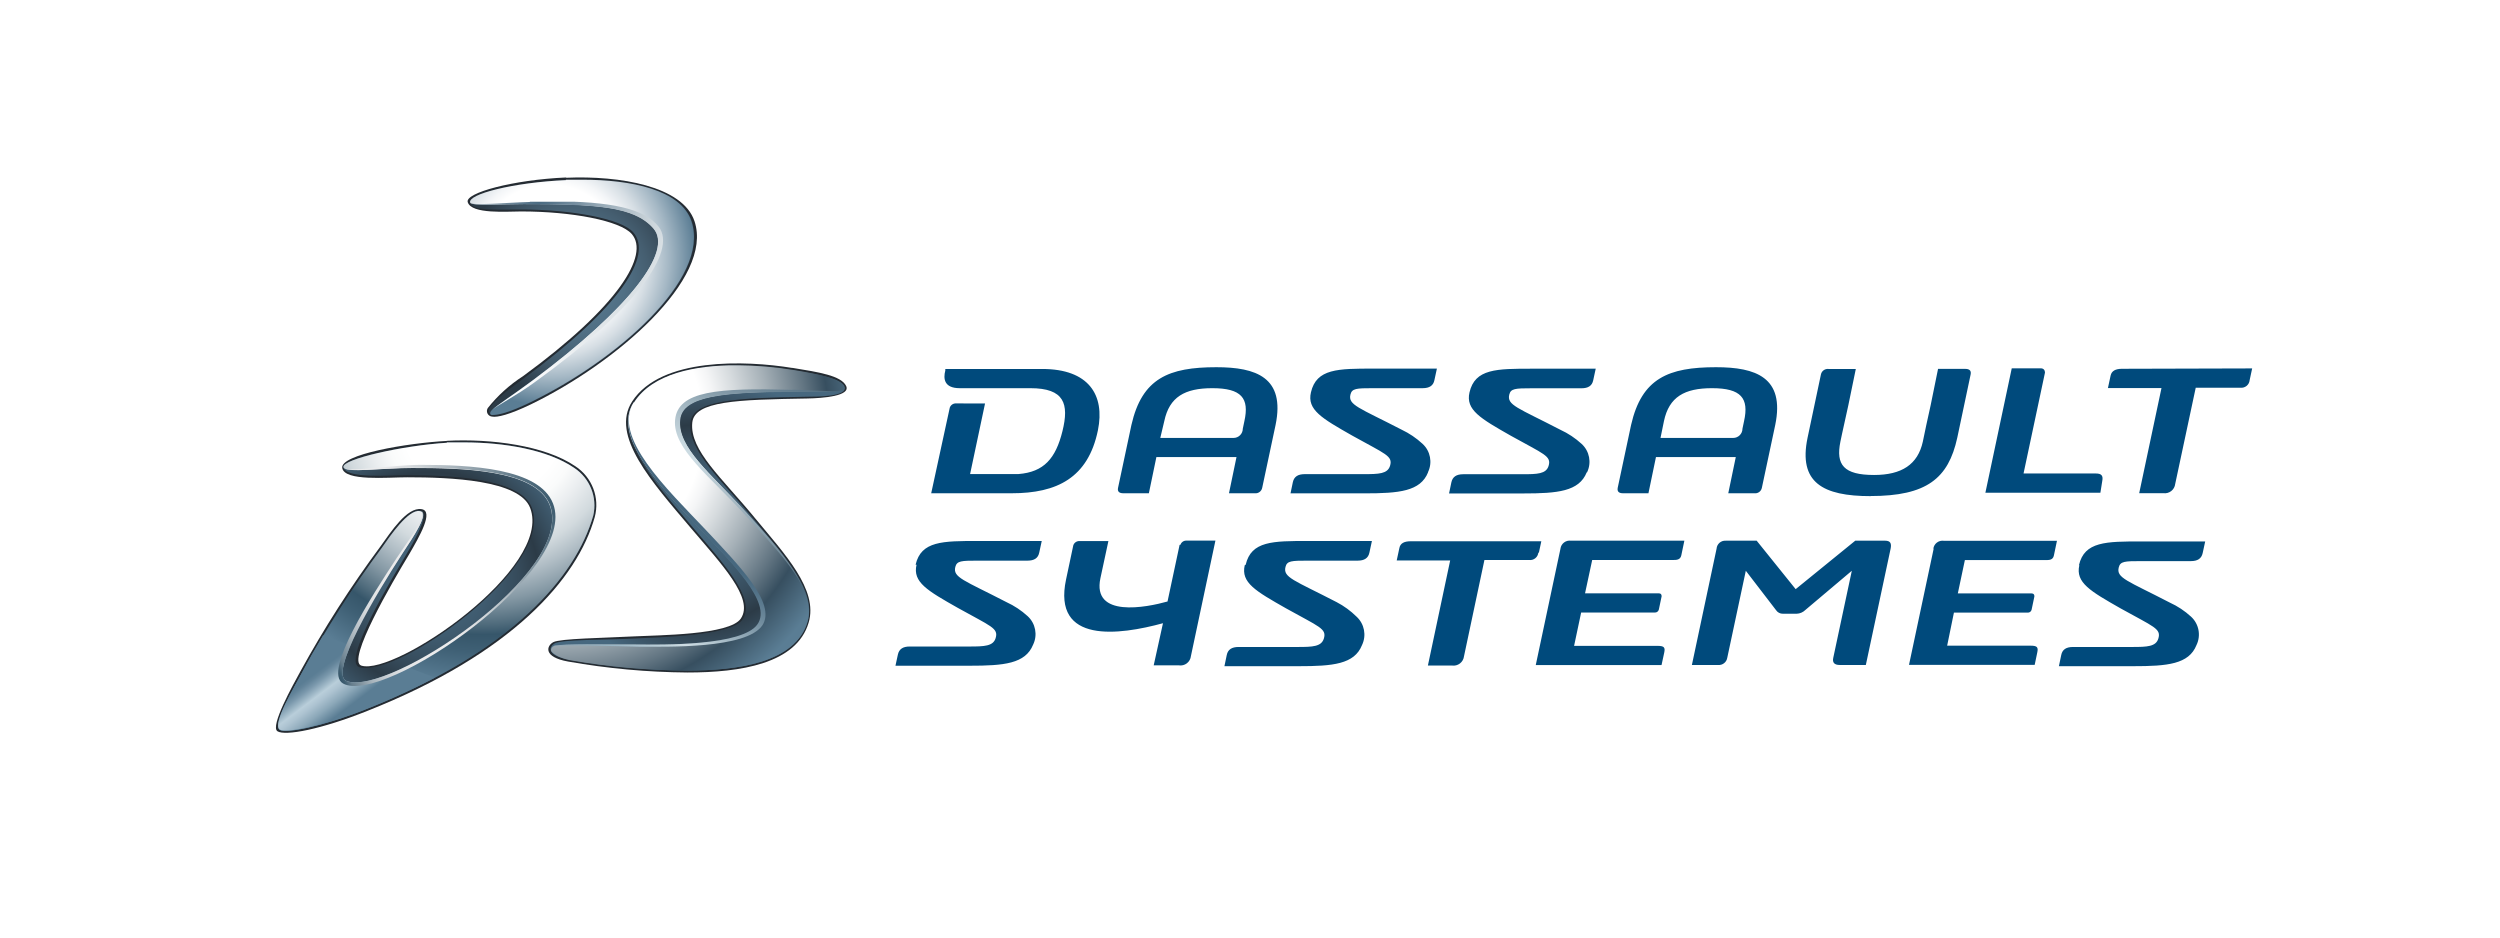
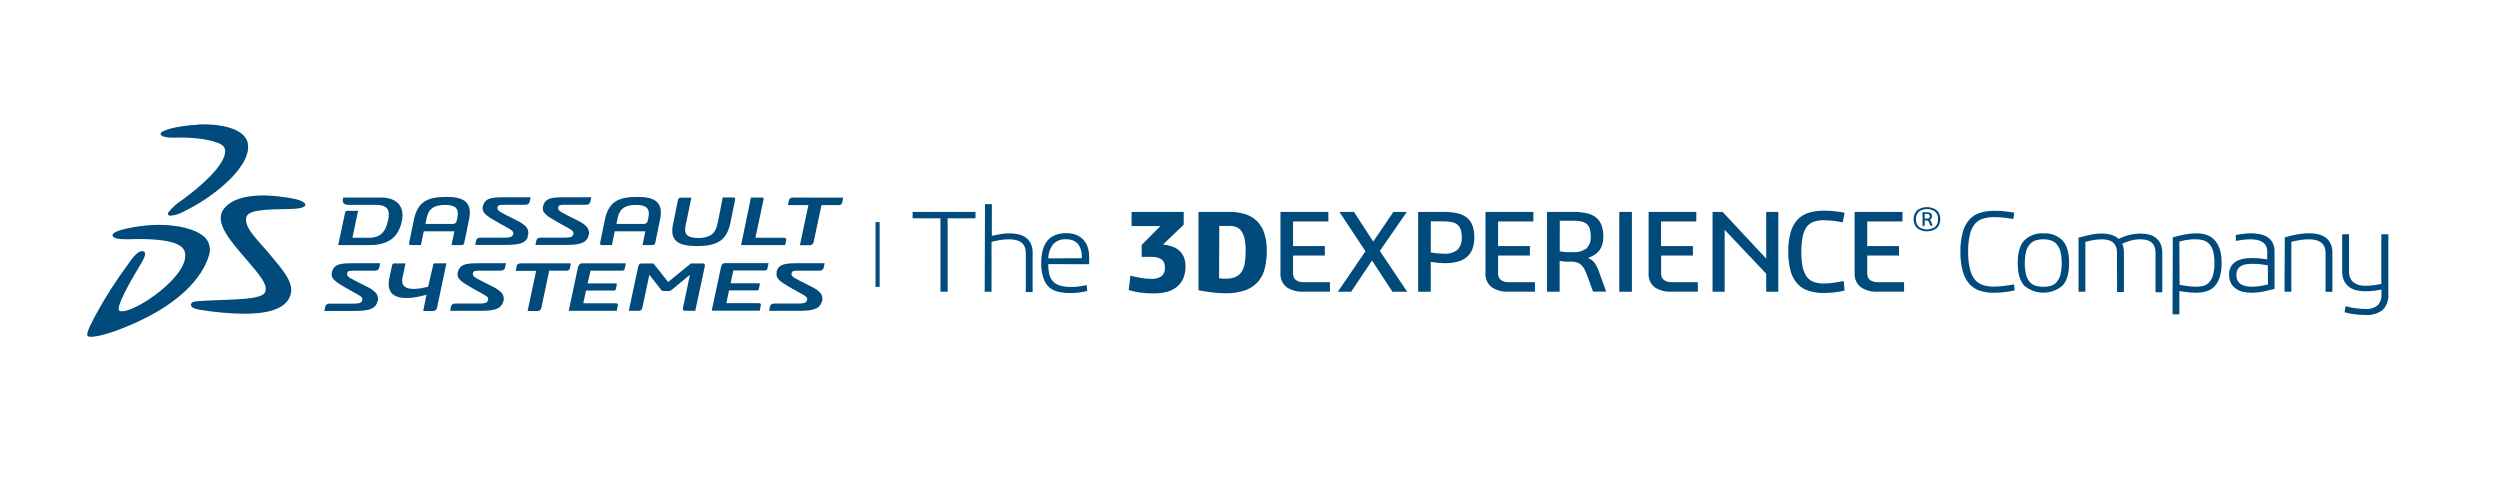
- <svg xmlns="http://www.w3.org/2000/svg" viewBox="0 0 269.33 101">
+ <svg xmlns="http://www.w3.org/2000/svg" id="Layer_1" data-name="Layer 1" viewBox="0 0 508 101">
  <defs>
-     <style>.a{fill:none;}.b{fill:#004a7c;}.c{fill:#242b32;fill-rule:evenodd;}.d{clip-path:url(#a);}.e{fill:url(#b);}.f{clip-path:url(#c);}.g{fill:url(#d);}.h{clip-path:url(#e);}.i{fill:url(#f);}.j{clip-path:url(#g);}.k{fill:url(#h);}.l{clip-path:url(#i);}.m{fill:url(#j);}.n{clip-path:url(#k);}.o{fill:url(#l);}.p{clip-path:url(#m);}.q{fill:url(#n);}.r{clip-path:url(#o);}.s{fill:url(#p);}.t{clip-path:url(#q);}.u{fill:url(#r);}.v{clip-path:url(#s);}.w{fill:url(#t);}.x{clip-path:url(#u);}.y{fill:url(#v);}</style>
-     <clipPath id="a">
-       <path class="a" d="M61,19.4c-5.74.26-10.64,1.52-10.35,2.43s2.54.74,5.52.74c5.43,0,10.8,1,12.05,2.46,2.13,2.44-1.26,8-11.87,15.79-2,1.44-3.29,2.53-3.62,3.19-.15.3,0,.68.33.71.73,0,1.87-.27,4.11-1.36,9.17-4.45,19.46-13.29,17.38-19.51-1.14-3.41-6.53-4.48-11.78-4.48-.6,0-1.19,0-1.78,0" />
-     </clipPath>
-     <radialGradient id="b" cx="-250.47" cy="386.42" r="1.88" gradientTransform="matrix(6.59, 0, 0, -6.59, 1712.23, 2576.85)" gradientUnits="userSpaceOnUse">
-       <stop offset="0" stop-color="#5a7d94" />
-       <stop offset="0.23" stop-color="#587a90" />
-       <stop offset="0.46" stop-color="#506f84" />
-       <stop offset="0.68" stop-color="#455e70" />
-       <stop offset="0.91" stop-color="#344654" />
-       <stop offset="1" stop-color="#2c3b47" />
-     </radialGradient>
-     <clipPath id="c">
-       <path class="a" d="M68.27,43.34c-2.33,3.57,2.2,8.56,6.24,13.33,3.4,4,7,7.84,5.49,10.07-1.2,1.78-9.08,1.91-11.73,2.05-3.22.17-7.7.09-8.51.52-.5.27-1.14,1.28,1.61,1.77A74.5,74.5,0,0,0,74,72.24c5.39,0,11.69-.8,13-5.27,1-3.33-2.49-7.07-5.76-11-3.51-4.24-7.16-7.44-6.86-10.44.24-2.43,4.92-2.66,12.54-2.79,1,0,4.6,0,4-1.11-.41-.84-2.52-1.25-5.34-1.71a40,40,0,0,0-6.31-.53c-4.37,0-9,.87-11,4" />
-     </clipPath>
-     <radialGradient id="d" cx="-257.9" cy="376.3" r="1.88" gradientTransform="matrix(8.58, 0, 0, -8.58, 2288.44, 3285.16)" gradientUnits="userSpaceOnUse">
-       <stop offset="0" stop-color="#47687f" />
-       <stop offset="0.18" stop-color="#45657b" />
-       <stop offset="0.36" stop-color="#3f5b6f" />
-       <stop offset="0.54" stop-color="#364b5b" />
-       <stop offset="0.67" stop-color="#2c3b47" />
-       <stop offset="1" stop-color="#47687f" />
-     </radialGradient>
-     <clipPath id="e">
-       <path class="a" d="M48.13,47.7C43.35,48,36.85,49.47,37,50.32c.23,1.3,5.11.87,6.81.87,4.73,0,12.25.32,13.48,3.49,2.49,6.43-14.56,18.43-18.57,17.2-1.92-.59,3.46-9.48,5.13-12.28,1.05-1.77,2.5-4.43,1.4-4.58C44,54.84,42,57.77,41.15,59a115.46,115.46,0,0,0-8.56,13.4c-.77,1.46-3.33,5.67-2.45,6.24.62.4,4.46-.31,9.42-2.28C55.16,70.15,62,62.2,63.91,55.55a4.84,4.84,0,0,0-2.06-5.15C59,48.45,54.3,47.66,50,47.66c-.62,0-1.24,0-1.85,0" />
-     </clipPath>
-     <radialGradient id="f" cx="-259.7" cy="375.63" r="1.88" gradientTransform="matrix(8.67, 0, 0, -8.67, 2298.11, 3319.17)" gradientUnits="userSpaceOnUse">
-       <stop offset="0" stop-color="#47687f" />
-       <stop offset="0.19" stop-color="#45657b" />
-       <stop offset="0.38" stop-color="#3f5b6f" />
-       <stop offset="0.57" stop-color="#364b5b" />
-       <stop offset="0.71" stop-color="#2c3b47" />
-       <stop offset="1" stop-color="#47687f" />
-     </radialGradient>
-     <clipPath id="g">
-       <path class="a" d="M61,19.4c-5.74.26-10.64,1.52-10.35,2.43.11.37,3.45.15,5.77.15,7.6,0,11.92.19,14,2.63S67.92,33.17,57.35,41c-2.06,1.53-3.92,2.72-4.35,3.16-.21.21-.3.53,0,.55.59,0,1.65-.17,4.11-1.36,9.17-4.45,19.46-13.29,17.38-19.51-1.14-3.41-6.53-4.48-11.78-4.48-.6,0-1.19,0-1.78,0" />
-     </clipPath>
-     <radialGradient id="h" cx="-258.27" cy="378.33" r="1.88" gradientTransform="matrix(8.43, 0, 0, -8.43, 2236.44, 3217.13)" gradientUnits="userSpaceOnUse">
-       <stop offset="0" stop-color="#fff" />
-       <stop offset="0.5" stop-color="#fff" />
-       <stop offset="0.56" stop-color="#f4f6f8" />
-       <stop offset="0.67" stop-color="#d6dee4" />
-       <stop offset="0.81" stop-color="#a5b8c5" />
-       <stop offset="0.98" stop-color="#628399" />
-       <stop offset="1" stop-color="#5a7d94" />
-     </radialGradient>
-     <clipPath id="i">
-       <path class="a" d="M68.27,43.34c-2.33,3.57,2.67,8.93,7,13.46,3.62,3.82,8,8.12,6.39,10.45s-10.21,2.21-13.16,2.18c-3.35,0-7.81-.07-8.71.12-.3.07-.49.37-.41.57s.66.72,2,1A74.5,74.5,0,0,0,74,72.24c5.39,0,11.69-.8,13-5.27,1-3.45-3-7.78-6.71-11.88s-7.36-6.88-7.07-9.89c.25-2.53,4.48-3,12.49-3,4.13,0,5.62.14,5.25-.61s-2.52-1.25-5.34-1.71a40,40,0,0,0-6.31-.53c-4.37,0-9,.87-11,4" />
-     </clipPath>
-     <radialGradient id="j" cx="-272.65" cy="362.01" r="1.88" gradientTransform="matrix(18, 0, 0, -18, 4967.54, 6562.21)" gradientUnits="userSpaceOnUse">
-       <stop offset="0" stop-color="#fff" />
-       <stop offset="0.47" stop-color="#fff" />
-       <stop offset="0.51" stop-color="#f4f5f6" />
-       <stop offset="0.58" stop-color="#d6dbde" />
-       <stop offset="0.68" stop-color="#a5b0b7" />
-       <stop offset="0.8" stop-color="#627582" />
-       <stop offset="0.87" stop-color="#374f60" />
-       <stop offset="1" stop-color="#5a7d94" />
-     </radialGradient>
-     <clipPath id="k">
-       <path class="a" d="M48.13,47.7C43.35,48,36.85,49.47,37,50.32c.12.68,4.08.1,7.4.1,5.3,0,13.34.14,14.82,4,2.81,7.23-17.34,20.66-21.89,19-2-.74,3.13-9.36,6-13.78,1.13-1.72,3-4.43,1.89-4.58C44,54.84,42,57.77,41.15,59a115.46,115.46,0,0,0-8.56,13.4c-.77,1.46-3.33,5.67-2.45,6.24.62.4,4.46-.31,9.42-2.28C55.16,70.15,62,62.2,63.91,55.55a4.84,4.84,0,0,0-2.06-5.15C59,48.45,54.3,47.66,50,47.66c-.62,0-1.24,0-1.85,0" />
-     </clipPath>
-     <radialGradient id="l" cx="-273.82" cy="361.04" r="1.88" gradientTransform="matrix(19.47, 0, 0, -19.47, 5383.29, 7074.35)" gradientUnits="userSpaceOnUse">
-       <stop offset="0" stop-color="#fff" />
-       <stop offset="0.24" stop-color="#fff" />
-       <stop offset="0.29" stop-color="#fafbfb" />
-       <stop offset="0.34" stop-color="#ebeef0" />
-       <stop offset="0.41" stop-color="#d2dade" />
-       <stop offset="0.47" stop-color="#b0bdc5" />
-       <stop offset="0.54" stop-color="#8498a4" />
-       <stop offset="0.61" stop-color="#4f6b7c" />
-       <stop offset="0.64" stop-color="#36566a" />
-       <stop offset="0.69" stop-color="#3f6075" />
-       <stop offset="0.78" stop-color="#577a91" />
-       <stop offset="0.79" stop-color="#5a7d94" />
-       <stop offset="1" stop-color="#5a7d94" />
-     </radialGradient>
-     <clipPath id="m">
-       <path class="a" d="M32.59,72.36c-.77,1.46-3.33,5.67-2.45,6.24.62.4,4.46-.31,9.42-2.28A74.59,74.59,0,0,0,46.85,73l-3.11-1.18c-2.76,1.35-5.15,2-6.38,1.56-.81-.3-.48-1.83.38-3.83l-2.93-1.11c-.78,1.29-1.53,2.6-2.23,3.93" />
-     </clipPath>
-     <linearGradient id="n" x1="-299.58" y1="430.07" x2="-297.7" y2="430.07" gradientTransform="matrix(0, 3.84, 3.84, 0, -1613, 1219.42)" gradientUnits="userSpaceOnUse">
-       <stop offset="0" stop-color="#5a7d94" />
-       <stop offset="0.18" stop-color="#5a7d94" />
-       <stop offset="0.23" stop-color="#63849a" />
-       <stop offset="0.31" stop-color="#7a98ac" />
-       <stop offset="0.41" stop-color="#a0b9c8" />
-       <stop offset="0.47" stop-color="#b9ceda" />
-       <stop offset="0.55" stop-color="#adc3d1" />
-       <stop offset="0.7" stop-color="#8ca8b9" />
-       <stop offset="0.88" stop-color="#5a7d94" />
-       <stop offset="1" stop-color="#5a7d94" />
-     </linearGradient>
-     <clipPath id="o">
-       <path class="a" d="M75.21,56.81c3.61,3.82,8,8.11,6.4,10.44s-10.2,2.22-13.16,2.19c-3.35,0-7.8-.07-8.7.13a.53.53,0,0,0-.43.49.5.5,0,0,1,.43-.46c.9-.19,5.61,0,9,.07,3.17,0,11.67.24,13.39-2.31C83.67,65,79.58,60.87,76,57.05c-4.21-4.44-10.05-10-7.73-13.67C66,47,70.93,52.3,75.21,56.81m-7-13.42,0,0,0,0" />
-     </clipPath>
-     <linearGradient id="p" x1="-317.52" y1="359.25" x2="-315.64" y2="359.25" gradientTransform="matrix(-9.82, 0, 0, 9.82, -3047.31, -3472.48)" gradientUnits="userSpaceOnUse">
-       <stop offset="0" stop-color="#47687f" />
-       <stop offset="0.07" stop-color="#517187" />
-       <stop offset="0.2" stop-color="#6d899b" />
-       <stop offset="0.37" stop-color="#9ab0bd" />
-       <stop offset="0.53" stop-color="#cedde4" />
-       <stop offset="0.58" stop-color="#bfd2db" />
-       <stop offset="0.69" stop-color="#9fb9c7" />
-       <stop offset="0.81" stop-color="#88a7b9" />
-       <stop offset="0.91" stop-color="#7a9cb0" />
-       <stop offset="1" stop-color="#7598ad" />
-     </linearGradient>
-     <clipPath id="q">
-       <path class="a" d="M37.07,50.4c.43.55,4.19,0,7.35,0,5.3,0,13.33.13,14.82,4C62,61.61,41.91,75,37.36,73.38c-2-.74,3.13-9.34,6-13.76,1.13-1.72,3-4.45,1.89-4.6,1.1.15-1.36,3.34-2.49,5.06-2.69,4.1-8,12.29-5.81,13.55,4.32,2.44,25.46-12.11,22.63-19.38-1.48-3.82-8.92-4.17-14.22-4.17-3.16,0-7.81.83-8.32.32" />
-     </clipPath>
-     <linearGradient id="r" x1="-267.64" y1="355.72" x2="-265.76" y2="355.72" gradientTransform="matrix(16.52, 0, 0, -16.52, 4453.12, 5939.66)" gradientUnits="userSpaceOnUse">
-       <stop offset="0" stop-color="#36566a" />
-       <stop offset="0.06" stop-color="#36566a" />
-       <stop offset="0.07" stop-color="#3e5d70" />
-       <stop offset="0.09" stop-color="#677e8d" />
-       <stop offset="0.13" stop-color="#8b9ca7" />
-       <stop offset="0.16" stop-color="#a9b5bd" />
-       <stop offset="0.2" stop-color="#c2c9cf" />
-       <stop offset="0.24" stop-color="#d5d9dc" />
-       <stop offset="0.29" stop-color="#e2e4e6" />
-       <stop offset="0.35" stop-color="#eaeaeb" />
-       <stop offset="0.47" stop-color="#ececed" />
-       <stop offset="0.53" stop-color="#e4e5e7" />
-       <stop offset="0.62" stop-color="#cdd3d7" />
-       <stop offset="0.73" stop-color="#a8b4bc" />
-       <stop offset="0.86" stop-color="#758a97" />
-       <stop offset="1" stop-color="#36566a" />
-     </linearGradient>
-     <clipPath id="s">
-       <path class="a" d="M85.38,42c-8.06-.22-12.34.11-12.65,3.22s3.84,6.17,7.54,10.25c3.37,3.71,7,7.32,6.87,10.53.11-3.26-3.48-7.18-6.86-10.89-3.67-4-7.31-6.94-7-9.89.25-2.5,4.46-3,12.43-3,4.13,0,5.62.12,5.25-.63.4.84-1.94.49-5.57.39" />
-     </clipPath>
-     <linearGradient id="t" x1="-299.15" y1="357" x2="-297.27" y2="357" gradientTransform="matrix(-21.33, 0, 0, 21.33, -6280.35, -7561.3)" gradientUnits="userSpaceOnUse">
-       <stop offset="0" stop-color="#36566a" />
-       <stop offset="0.1" stop-color="#36566a" />
-       <stop offset="0.13" stop-color="#486679" />
-       <stop offset="0.19" stop-color="#78909f" />
-       <stop offset="0.25" stop-color="#9db2bd" />
-       <stop offset="0.31" stop-color="#b8c9d2" />
-       <stop offset="0.36" stop-color="#c8d8df" />
-       <stop offset="0.4" stop-color="#cedde4" />
-       <stop offset="0.73" stop-color="#36566a" />
-       <stop offset="0.74" stop-color="#49697c" />
-       <stop offset="0.79" stop-color="#6e8ea0" />
-       <stop offset="0.82" stop-color="#89a8b9" />
-       <stop offset="0.86" stop-color="#99b8c9" />
-       <stop offset="0.88" stop-color="#9fbece" />
-       <stop offset="1" stop-color="#36566a" />
-     </linearGradient>
-     <clipPath id="u">
-       <path class="a" d="M50.61,21.83h0Zm6.46-.07c-2.31.05-6.29.43-6.46.07.16.36,3.46.18,5.78.18,7.6,0,11.88.17,14,2.61s-2.47,8.54-13,16.37c-2.06,1.53-3.92,2.72-4.34,3.16.43-.44,2.51-1.47,4.59-3,10.88-7.84,15.3-14.1,13.34-16.7-1.55-2-5.23-2.76-11.48-2.76q-1.13,0-2.38,0" />
-     </clipPath>
-     <radialGradient id="v" cx="-271.06" cy="364.47" r="1.88" gradientTransform="matrix(15.94, 0, 0, -15.94, 4378.8, 5831.13)" gradientUnits="userSpaceOnUse">
-       <stop offset="0" stop-color="#47687f" />
-       <stop offset="0.06" stop-color="#5c798e" />
-       <stop offset="0.22" stop-color="#96a9b6" />
-       <stop offset="0.38" stop-color="#c3ced5" />
-       <stop offset="0.52" stop-color="#e4e9ec" />
-       <stop offset="0.63" stop-color="#f8f9fa" />
-       <stop offset="0.71" stop-color="#fff" />
-       <stop offset="1" stop-color="#fff" />
-     </radialGradient>
+     <style>.cls-1,.cls-2{fill:#004a7c;}.cls-1{fill-rule:evenodd;}</style>
  </defs>
-   <path class="b" d="M174.82,53.14h2.77l.81-3.9H187l-.81,3.9H189a.73.73,0,0,0,.81-.59l1.44-6.77c1.06-5.13-2.11-6.22-6.38-6.22-5.12,0-8,1.18-9.15,6.22l-1.44,6.77c-.09.45.19.59.56.59m4.42-7.77c.55-2.61,2.21-3.55,5.18-3.55,3.14,0,4,1.08,3.45,3.55,0,0-.13.62-.17.81a1,1,0,0,1-1,1h-7.83ZM121,53.14h2.77l.81-3.9h8.63l-.81,3.9h2.77a.73.73,0,0,0,.81-.59l1.44-6.77c1.06-5.13-2.11-6.22-6.38-6.22-5.12,0-8,1.18-9.15,6.22l-1.44,6.77c-.1.45.19.59.56.59m4.42-7.77c.55-2.61,2.21-3.55,5.18-3.55,3.14,0,4,1.08,3.45,3.55,0,0-.13.62-.17.81a1,1,0,0,1-1,1H125Zm40.35,14.2.27-1.26H152c-.73,0-1.14.22-1.24.72l-.29,1.35h5.76l-2.4,11.32h2.59a1.14,1.14,0,0,0,1.3-1l2.2-10.37h4.81a.89.89,0,0,0,1-.82m-38.65-.81-1.3,6.1c-2.27.64-8.15,1.8-7.23-2.51l.86-4h-3.09a.68.68,0,0,0-.69.45l-.78,3.68c-1.49,7,5.75,6,10.44,4.72l-1,4.54H127a1.13,1.13,0,0,0,1.3-1l2.64-12.44h-3.13a.66.66,0,0,0-.64.45m81.15.41-2.66,12.53h13.54l.28-1.34c.12-.55,0-.73-.71-.73h-9L210.5,66h7.94a.41.41,0,0,0,.43-.32l.3-1.43c0-.18-.07-.32-.3-.32h-7.95l.76-3.59h8.67c.41,0,.82,0,.92-.5l.33-1.58H209.42a1,1,0,0,0-1.14.86m-40.17,0-2.66,12.53H179l.29-1.34c.12-.55,0-.73-.71-.73h-9l.76-3.59h7.94a.42.42,0,0,0,.43-.32l.3-1.43c0-.18-.07-.32-.3-.32h-7.95l.77-3.59h8.67c.41,0,.82,0,.93-.5l.33-1.58H169.24a1,1,0,0,0-1.13.86m35.08-.86h-3.32l-6.42,5.22-4.2-5.22h-3.32a.93.93,0,0,0-1,.86l-2.66,12.53h2.81a.92.92,0,0,0,1-.77l2-9.38,3.24,4.22a.87.87,0,0,0,.77.41h1.46a1.41,1.41,0,0,0,.95-.41l5-4.22-2,9.38c-.11.5.11.77.7.77h2.81l2.67-12.53c.11-.54,0-.86-.59-.86m23.39-6.43c.12-.59-.1-.81-.69-.81H218l2.31-10.87c0-.23-.13-.46-.45-.46h-3.13l-2.84,13.4h12.39ZM103,43.46a.68.68,0,0,0-.68.46l-2,9.22H109c4.86,0,8.22-1.65,9.28-6.78.78-3.82-1-6.61-6-6.61H101.84l0,.17c-.24.9-.11,1.9,1.55,1.9H111c3.67,0,4.19,1.68,3.46,4.63s-2,4.4-4.73,4.62h-5.22l1.61-7.6Zm125.63-3.73c-.73,0-1.14.23-1.25.73l-.29,1.35h5.77l-2.4,11.32h2.59a1.13,1.13,0,0,0,1.29-1l2.21-10.36h4.81a.9.9,0,0,0,1-.82l.27-1.26ZM153.84,50.87a2.61,2.61,0,0,0-.59-3.06A9,9,0,0,0,151,46.29c-4.6-2.38-5.8-2.65-5.51-3.8.16-.64.65-.67,2.38-.67h5.39c.73,0,1.15-.27,1.27-.86l.27-1.25H148c-3.86,0-6.18,0-6.77,2.56-.44,1.88,1.18,2.8,4.45,4.66,3.58,2,4.4,2.18,4.07,3.26-.27.86-1.2.89-2.82.89h-6.37c-.73,0-1.15.27-1.28.87l-.25,1.2h8c3.68,0,6-.21,6.82-2.27m17.13,0a2.61,2.61,0,0,0-.59-3.06,8.89,8.89,0,0,0-2.29-1.52c-4.59-2.38-5.79-2.65-5.5-3.8.16-.64.65-.67,2.38-.67h5.39c.73,0,1.15-.27,1.27-.86l.27-1.25h-6.82c-3.87,0-6.19,0-6.78,2.56-.43,1.88,1.18,2.8,4.45,4.66,3.58,2,4.4,2.18,4.07,3.26-.27.86-1.21.89-2.81.89h-6.38c-.73,0-1.15.27-1.28.87l-.25,1.2h8c3.68,0,6-.21,6.83-2.27m53.07,10c-.43,1.88,1.18,2.79,4.44,4.65,3.59,2,4.4,2.18,4.07,3.26-.26.86-1.2.9-2.81.9h-6.38c-.73,0-1.15.27-1.27.87l-.25,1.2h8c3.68,0,6-.21,6.82-2.27a2.61,2.61,0,0,0-.59-3.07,8.73,8.73,0,0,0-2.28-1.51c-4.59-2.38-5.8-2.65-5.5-3.8.16-.65.65-.67,2.38-.67h5.39c.72,0,1.14-.27,1.27-.87l.27-1.25h-6.82c-3.87,0-6.19,0-6.78,2.56m-89.87,0c-.44,1.88,1.18,2.79,4.45,4.65,3.58,2,4.4,2.18,4.07,3.26-.27.86-1.2.9-2.81.9h-6.38c-.72,0-1.15.27-1.27.87l-.25,1.2h8c3.68,0,6-.21,6.82-2.27a2.62,2.62,0,0,0-.59-3.07A8.88,8.88,0,0,0,144,64.87c-4.6-2.38-5.8-2.65-5.51-3.8.16-.65.65-.67,2.38-.67h5.39c.72,0,1.15-.27,1.27-.87l.27-1.25h-6.82c-3.87,0-6.18,0-6.78,2.56m-35.46,0c-.44,1.88,1.17,2.79,4.45,4.65,3.58,2,4.4,2.18,4.07,3.26-.26.86-1.2.9-2.81.9H98c-.72,0-1.14.27-1.27.87l-.26,1.2h8c3.68,0,6-.21,6.83-2.27a2.62,2.62,0,0,0-.59-3.07,8.82,8.82,0,0,0-2.28-1.51c-4.6-2.38-5.8-2.65-5.51-3.8.17-.65.65-.67,2.38-.67h5.39c.73,0,1.15-.27,1.27-.87l.27-1.25h-6.82c-3.86,0-6.18,0-6.77,2.56m102.87-7.4c6.05,0,8.39-1.89,9.35-6.28l1.44-6.82c.1-.46-.2-.6-.58-.6h-2.93l-.8,3.93-.46,2.09-.38,1.82c-.54,2.47-2.29,3.59-5.25,3.59-3.27,0-4.14-1.09-3.63-3.59,0,0,.13-.62.17-.81l.68-3.09.81-3.93H197a.75.75,0,0,0-.83.6l-1.44,6.82c-1,4.81,1.63,6.28,6.81,6.28" />
-   <path class="c" d="M61,19.15c5.75-.25,12.55.89,13.82,4.68,2.08,6.21-8.45,15.28-17.62,19.73C54.92,44.66,53.55,45,53,44.88a.6.6,0,0,1-.45-.92,15.65,15.65,0,0,1,3.79-3.43C66.65,33,70,27.45,68.06,25.21c-1.25-1.44-6.48-2.43-11.92-2.43-1.48,0-5.35.32-5.75-1-.33-1,4.88-2.41,10.59-2.66" />
-   <path class="c" d="M48.13,47.49c4.78-.25,10.58.5,13.84,2.73a5,5,0,0,1,2.1,5.5c-1.88,6.65-8.9,14.69-24.5,20.87-5,2-8.86,2.72-9.68,2.19s1.68-5,2.45-6.41A117.19,117.19,0,0,1,41,58.85c1.12-1.55,2.84-4.23,4.4-4,1.4.19-.24,3-1.32,4.86-1.81,3-6.79,11.5-5.15,12,3.64,1.12,20.69-10.51,18.18-17-1.16-3-8.57-3.29-13.24-3.29-2.12,0-6.75.45-7-1s7-2.7,11.29-2.92" />
-   <path class="c" d="M85.36,39.63c2.89.47,5.25.84,5.79,1.94S88.61,42.9,87,42.93c-7.61.13-12.19.27-12.42,2.6-.3,3,3.25,6,6.75,10.28,3.2,3.87,6.84,7.7,5.79,11.26-1.31,4.44-7.33,5.38-13.07,5.38A77.15,77.15,0,0,1,61.2,71.27c-2.72-.49-2.32-1.7-1.59-2.09s5.44-.45,8.66-.62c2.65-.14,10.34-.14,11.54-1.92,1.47-2.18-2.13-5.91-5.44-9.82-4.13-4.88-8.66-9.91-6.26-13.58,3.1-4.75,12.18-4.43,17.25-3.6" />
-   <g class="d">
-     <rect class="e" x="50.33" y="19.36" width="26.28" height="25.4" />
-   </g>
-   <g class="f">
-     <rect class="g" x="58.61" y="39.36" width="32.89" height="32.89" />
-   </g>
-   <g class="h">
-     <rect class="i" x="29.26" y="47.66" width="35.29" height="31.34" />
-   </g>
-   <g class="j">
-     <rect class="k" x="50.33" y="19.36" width="26.28" height="25.39" />
-   </g>
-   <g class="l">
-     <rect class="m" x="59.27" y="39.36" width="32.05" height="32.89" />
-   </g>
-   <g class="n">
-     <rect class="o" x="29.26" y="47.66" width="35.29" height="31.34" />
-   </g>
-   <g class="p">
-     <rect class="q" x="27.85" y="64.2" width="20.41" height="19.03" transform="translate(-36.7 37.75) rotate(-37)" />
-   </g>
-   <g class="r">
-     <rect class="s" x="54.17" y="39.93" width="34.63" height="33.53" transform="translate(-10.63 96.48) rotate(-64.27)" />
-   </g>
-   <g class="t">
-     <rect class="u" x="30.62" y="45.52" width="35.95" height="35.11" transform="translate(-21.72 25.73) rotate(-24.41)" />
-   </g>
-   <g class="v">
-     <rect class="w" x="67.93" y="41.89" width="27.93" height="23.79" transform="translate(11.5 121.94) rotate(-77.37)" />
-   </g>
-   <g class="x">
-     <rect class="y" x="50.61" y="21.73" width="22.28" height="22.43" />
-   </g>
+   <path class="cls-1" d="M40.23,25.29c4.14-.18,9,.64,10,3.37,1.5,4.49-6.09,11-12.71,14.23a6.78,6.78,0,0,1-3,.95.43.43,0,0,1-.33-.66,11.28,11.28,0,0,1,2.73-2.48c7.45-5.44,9.86-9.43,8.46-11-.9-1-4.68-1.75-8.6-1.75-1.06,0-3.86.23-4.14-.69-.23-.76,3.52-1.74,7.63-1.92" />
+   <path class="cls-1" d="M31,45.72c3.44-.18,7.63.36,10,2a3.58,3.58,0,0,1,1.52,4c-1.36,4.8-6.42,10.6-17.67,15-3.58,1.42-6.39,2-7,1.59s1.21-3.57,1.76-4.62a84.46,84.46,0,0,1,6.23-9.74c.81-1.12,2-3.05,3.18-2.9s-.17,2.19-.95,3.5c-1.3,2.19-4.9,8.28-3.71,8.65,2.62.81,14.92-7.58,13.11-12.25-.84-2.17-6.18-2.38-9.54-2.38-1.53,0-4.87.33-5.06-.73S27.9,45.88,31,45.72" />
+   <path class="cls-1" d="M57.83,40.06c2.09.34,3.78.61,4.17,1.4s-1.83,1-3,1c-5.49.1-8.79.19-9,1.88-.22,2.17,2.35,4.35,4.87,7.41,2.3,2.79,4.93,5.55,4.18,8.12-.94,3.2-5.29,3.88-9.42,3.88a55.94,55.94,0,0,1-9.29-.86c-2-.35-1.67-1.23-1.15-1.51s3.92-.32,6.25-.44c1.91-.11,7.45-.1,8.32-1.39,1.06-1.57-1.54-4.26-3.92-7.08-3-3.52-6.24-7.15-4.51-9.8,2.24-3.43,8.79-3.19,12.44-2.6" />
+   <path class="cls-2" d="M141.64,50c4.37,0,6-1.37,6.74-4.53l1-4.92c.07-.33-.14-.43-.42-.43h-2.11L146.3,43,146,44.47l-.28,1.31c-.39,1.78-1.65,2.58-3.79,2.58-2.35,0-3-.78-2.61-2.58,0,0,.08-.45.12-.58L139.9,43l.58-2.83h-2.11a.55.55,0,0,0-.6.43l-1,4.92C136,49,137.9,50,141.64,50M67.45,55.34c-.32,1.37.85,2,3.21,3.37,2.58,1.46,3.17,1.57,2.93,2.34-.19.62-.86.65-2,.65H67c-.52,0-.82.2-.91.62l-.19.86h5.8c2.65,0,4.32-.15,4.92-1.63a1.89,1.89,0,0,0-.42-2.21,6.4,6.4,0,0,0-1.65-1.09c-3.31-1.71-4.18-1.91-4-2.74C70.66,55,71,55,72.25,55h3.89c.52,0,.82-.2.92-.62l.19-.9H72.33c-2.79,0-4.46,0-4.89,1.84m25.58,0c-.32,1.37.84,2,3.2,3.37,2.59,1.46,3.18,1.57,2.94,2.34-.19.62-.87.65-2,.65h-4.6c-.52,0-.83.2-.92.62l-.18.86h5.8c2.66,0,4.32-.15,4.92-1.63a1.88,1.88,0,0,0-.43-2.21,6.34,6.34,0,0,0-1.65-1.09c-3.31-1.71-4.18-1.91-4-2.74.11-.47.47-.49,1.72-.49h3.89c.52,0,.83-.2.92-.62l.19-.9H97.91c-2.78,0-4.46,0-4.88,1.84m64.81,0c-.32,1.37.85,2,3.2,3.37,2.59,1.46,3.17,1.57,2.94,2.34-.19.62-.87.65-2,.65h-4.6c-.53,0-.83.2-.92.62l-.18.86H162c2.66,0,4.32-.15,4.92-1.63a1.88,1.88,0,0,0-.42-2.21,6.29,6.29,0,0,0-1.65-1.09c-3.31-1.71-4.18-1.91-4-2.74.12-.47.47-.49,1.72-.49h3.89c.52,0,.83-.2.92-.62l.19-.9h-4.92c-2.78,0-4.46,0-4.88,1.84m-38.27-7.18a1.88,1.88,0,0,0-.42-2.21,6.24,6.24,0,0,0-1.65-1.09c-3.32-1.72-4.18-1.91-4-2.75.12-.46.47-.48,1.72-.48h3.89c.52,0,.83-.2.92-.63l.19-.9h-4.92c-2.79,0-4.46,0-4.88,1.85-.32,1.35.84,2,3.21,3.35,2.58,1.47,3.17,1.58,2.93,2.36-.19.62-.87.65-2,.65h-4.6c-.52,0-.83.19-.91.62l-.18.86h5.8c2.65,0,4.32-.14,4.92-1.63m-12.35,0a1.89,1.89,0,0,0-.42-2.21,6.38,6.38,0,0,0-1.65-1.09c-3.32-1.72-4.18-1.91-4-2.75.12-.46.47-.48,1.72-.48h3.89c.52,0,.82-.2.92-.63l.19-.9H103c-2.79,0-4.46,0-4.88,1.85-.32,1.35.84,2,3.2,3.35,2.58,1.47,3.17,1.58,2.94,2.36-.19.62-.87.65-2,.65h-4.6c-.53,0-.83.19-.92.62l-.18.86h5.8c2.65,0,4.32-.14,4.92-1.63m53.94-8c-.52,0-.82.16-.9.53l-.21,1h4.16l-1.73,8.15h1.86a.82.82,0,0,0,.94-.68l1.59-7.47h3.47a.65.65,0,0,0,.75-.6l.19-.91Zm-90.6,2.69a.49.49,0,0,0-.49.33l-1.41,6.64h6.25c3.5,0,5.93-1.19,6.69-4.89.57-2.75-.74-4.77-4.31-4.77H69.71s0,.07,0,.13c-.17.65-.08,1.36,1.11,1.36h5.5c2.64,0,3,1.21,2.49,3.34s-1.42,3.17-3.41,3.34H71.61l1.16-5.48Zm89.12,6.07c.09-.43-.08-.59-.5-.59H153.5l1.67-7.84a.29.29,0,0,0-.32-.33h-2.26l-2,9.66h8.94Zm-16.87,4.63H140.4l-4.63,3.77-3-3.77h-2.39a.67.67,0,0,0-.69.62l-1.92,9h2a.67.67,0,0,0,.74-.55l1.44-6.77,2.34,3a.62.62,0,0,0,.56.3h1.05a1,1,0,0,0,.68-.3l3.62-3-1.43,6.77c-.08.36.08.55.51.55h2l1.93-9c.07-.39,0-.62-.43-.62m-25.3.62-1.92,9h9.76l.2-1c.09-.4,0-.53-.51-.53h-6.48l.55-2.59h5.73a.3.3,0,0,0,.31-.23l.22-1c0-.13,0-.22-.21-.22h-5.73L120,55h6.26c.3,0,.59,0,.67-.35l.24-1.14h-8.81a.73.73,0,0,0-.82.62m29,0-1.92,9h9.76l.2-1c.08-.4,0-.53-.51-.53h-6.48l.55-2.59h5.73a.3.3,0,0,0,.31-.23l.22-1c0-.13-.05-.22-.21-.22h-5.73l.55-2.6h6.25c.3,0,.59,0,.67-.35l.24-1.14h-8.8a.73.73,0,0,0-.82.62m-58.52-.29L87,58.25c-1.63.46-5.88,1.3-5.22-1.81l.62-2.92H80.18a.5.5,0,0,0-.5.33l-.56,2.65c-1.07,5,4.15,4.35,7.53,3.4L86,63.19h1.87a.82.82,0,0,0,.94-.68l1.9-9H88.4a.48.48,0,0,0-.46.33m27.87.58.2-.91H105.89c-.52,0-.82.17-.89.53l-.21,1h4.15l-1.73,8.16h1.86a.82.82,0,0,0,.94-.68L111.6,55h3.47a.64.64,0,0,0,.75-.59M86.72,44.2c.4-1.88,1.6-2.56,3.74-2.56s2.85.77,2.48,2.56c0,0-.09.44-.12.58a.75.75,0,0,1-.73.72H86.45Zm-3.19,5.6h2l.58-2.8h6.22l-.58,2.8h2a.52.52,0,0,0,.58-.42l1-4.88c.76-3.7-1.52-4.49-4.6-4.49-3.69,0-5.79.85-6.6,4.49l-1,4.88c-.07.33.14.42.4.42m42-5.6c.4-1.88,1.6-2.56,3.74-2.56s2.85.77,2.49,2.56c0,0-.09.44-.13.58a.75.75,0,0,1-.73.72h-5.64Zm-3.19,5.6h2l.58-2.8h6.22l-.58,2.8h2a.53.53,0,0,0,.58-.42l1-4.88c.77-3.7-1.52-4.49-4.6-4.49-3.69,0-5.8.85-6.6,4.49l-1,4.88c-.07.33.14.42.4.42" />
+   <rect class="cls-2" x="177.91" y="45.13" width="0.83" height="13.17" />
+   <polygon class="cls-2" points="198.22 43.06 198.22 44.36 192.56 44.36 192.56 59.28 191.1 59.28 191.1 44.36 185.44 44.36 185.44 43.06 198.22 43.06" />
+   <path class="cls-2" d="M200.15,41.48h1.39v6.44q.83-.19,1.76-.35a11,11,0,0,1,1.85-.16,7.94,7.94,0,0,1,1.78.2,4.36,4.36,0,0,1,1.51.65,3.23,3.23,0,0,1,1,1.21,4.07,4.07,0,0,1,.39,1.88v8h-1.39V51.4a3,3,0,0,0-.27-1.34,2.25,2.25,0,0,0-.72-.85,2.92,2.92,0,0,0-1.09-.45,6.58,6.58,0,0,0-1.37-.13,10.84,10.84,0,0,0-1.83.16q-.93.16-1.68.35V59.28h-1.39Z" />
+   <path class="cls-2" d="M213,53.67a8.81,8.81,0,0,0,.2,2,3.24,3.24,0,0,0,.71,1.44,3.2,3.2,0,0,0,1.39.89,7,7,0,0,0,2.24.3q.39,0,.84,0l.89-.1.84-.13.7-.15.12,1.2a12.27,12.27,0,0,1-1.52.3,12.83,12.83,0,0,1-1.87.13,11.23,11.23,0,0,1-2.5-.26,4.24,4.24,0,0,1-1.89-.94A4.37,4.37,0,0,1,212,56.43a9,9,0,0,1-.42-3,9.41,9.41,0,0,1,.35-2.76,5,5,0,0,1,1-1.88,3.92,3.92,0,0,1,1.61-1.07,6.36,6.36,0,0,1,2.15-.34,5.49,5.49,0,0,1,2,.34,4,4,0,0,1,1.45,1,4,4,0,0,1,.88,1.48,5.83,5.83,0,0,1,.29,1.9v1.59Zm6.85-1.2q0-3.85-3.23-3.85a3.26,3.26,0,0,0-2.62,1,5,5,0,0,0-1,2.88Z" />
+   <path class="cls-2" d="M240.53,43.06v2.61l-4.2,4a8.82,8.82,0,0,1,1.84.41,4.28,4.28,0,0,1,1.44.82,3.64,3.64,0,0,1,.94,1.32,4.81,4.81,0,0,1,.34,1.91,5.93,5.93,0,0,1-.46,2.46,4.6,4.6,0,0,1-1.3,1.71,5.38,5.38,0,0,1-2,1,10.62,10.62,0,0,1-2.69.32,19.35,19.35,0,0,1-2.82-.18,15.09,15.09,0,0,1-2.26-.5l.34-2.93q1,.27,2.11.46a12.48,12.48,0,0,0,2.23.2,3.36,3.36,0,0,0,1.92-.5,2.06,2.06,0,0,0,.74-1.84,1.84,1.84,0,0,0-.71-1.65,3.57,3.57,0,0,0-2-.48h-2V49.77l3.8-3.83h-5.85V43.06Z" />
+   <path class="cls-2" d="M249.87,43.06a10.1,10.1,0,0,1,3.18.46,6,6,0,0,1,2.37,1.41,6.18,6.18,0,0,1,1.48,2.44,10.88,10.88,0,0,1,.51,3.54,15.68,15.68,0,0,1-.35,3.41,6.75,6.75,0,0,1-1.28,2.76,6.17,6.17,0,0,1-2.57,1.84,11.36,11.36,0,0,1-4.23.67,23.23,23.23,0,0,1-2.51-.15q-1.34-.15-2.93-.46V43.06Zm-2.15,13.49.72.07.67,0a4.59,4.59,0,0,0,2-.36,2.87,2.87,0,0,0,1.22-1.09,4.72,4.72,0,0,0,.62-1.77,15.44,15.44,0,0,0,.17-2.44,11.59,11.59,0,0,0-.21-2.38,4.33,4.33,0,0,0-.62-1.56,2.35,2.35,0,0,0-1-.85,3.46,3.46,0,0,0-1.38-.26h-2.15Z" />
+   <path class="cls-2" d="M269.92,43.06V45h-7.17v5h6.46v1.93h-6.46v3.51a1.69,1.69,0,0,0,.6,1.49,2.8,2.8,0,0,0,1.62.41h5.27v1.93h-5.37a5.7,5.7,0,0,1-3.44-.92,3.4,3.4,0,0,1-1.24-2.94V43.06Z" />
+   <polygon class="cls-2" points="272.17 43.06 275.12 43.06 279.04 49.09 283.14 43.06 285.87 43.06 280.38 50.99 285.94 59.28 282.94 59.28 278.8 52.94 274.55 59.28 271.85 59.28 277.46 51.06 272.17 43.06" />
+   <path class="cls-2" d="M293.4,43.06a12.55,12.55,0,0,1,2.69.26,4.78,4.78,0,0,1,1.93.87,3.7,3.7,0,0,1,1.17,1.59,6.59,6.59,0,0,1,.39,2.44,6.46,6.46,0,0,1-.41,2.45,3.91,3.91,0,0,1-1.2,1.63,5,5,0,0,1-1.9.9,10.17,10.17,0,0,1-2.49.28,16.84,16.84,0,0,1-2.85-.27v6.07h-2.56V43.06Zm-2.67,8.24a14.73,14.73,0,0,0,2.59.25,4,4,0,0,0,2.88-.83,3.4,3.4,0,0,0,.83-2.5,4.93,4.93,0,0,0-.21-1.55,2.11,2.11,0,0,0-.65-1,2.65,2.65,0,0,0-1.12-.53,7.32,7.32,0,0,0-1.63-.16h-2.68Z" />
+   <path class="cls-2" d="M311.58,43.06V45h-7.17v5h6.46v1.93h-6.46v3.51a1.68,1.68,0,0,0,.6,1.49,2.8,2.8,0,0,0,1.62.41h5.27v1.93h-5.37a5.7,5.7,0,0,1-3.44-.92,3.41,3.41,0,0,1-1.24-2.94V43.06Z" />
+   <path class="cls-2" d="M319.61,43.06a13.16,13.16,0,0,1,2.69.24,4.85,4.85,0,0,1,1.93.83,3.59,3.59,0,0,1,1.17,1.55,6.48,6.48,0,0,1,.39,2.4,5.32,5.32,0,0,1-.24,1.7,3.92,3.92,0,0,1-.66,1.23,3.72,3.72,0,0,1-1,.85,6,6,0,0,1-1.25.56,2.93,2.93,0,0,1,1.39,1,7.68,7.68,0,0,1,.9,1.83l1.44,4h-2.66l-1.27-3.44a10.64,10.64,0,0,0-.46-1.06,3.55,3.55,0,0,0-.58-.83,2.35,2.35,0,0,0-.83-.55,3.13,3.13,0,0,0-1.17-.2c-.39,0-.79,0-1.2,0a10.2,10.2,0,0,1-1.28-.16v6.27h-2.56V43.06Zm-2.67,8q.71.12,1.36.17c.43,0,.84,0,1.23,0a4.17,4.17,0,0,0,2.88-.78,3.23,3.23,0,0,0,.83-2.45,4.8,4.8,0,0,0-.21-1.53,2.07,2.07,0,0,0-.65-1,2.54,2.54,0,0,0-1.12-.49,8.6,8.6,0,0,0-1.63-.13h-2.68Z" />
+   <rect class="cls-2" x="329.04" y="43.06" width="2.56" height="16.22" />
+   <path class="cls-2" d="M344.69,43.06V45h-7.17v5H344v1.93h-6.46v3.51a1.69,1.69,0,0,0,.6,1.49,2.79,2.79,0,0,0,1.62.41H345v1.93h-5.37a5.71,5.71,0,0,1-3.44-.92A3.4,3.4,0,0,1,335,55.43V43.06Z" />
+   <polygon class="cls-2" points="350.04 43.06 358.89 52.55 358.89 43.06 361.35 43.06 361.35 59.28 358.89 59.28 358.89 55.62 350.45 46.7 350.45 59.28 347.99 59.28 347.99 43.06 350.04 43.06" />
+   <path class="cls-2" d="M374.45,45.19a19.09,19.09,0,0,0-3.9-.44,5.84,5.84,0,0,0-2,.31,3.06,3.06,0,0,0-1.4,1,5.06,5.06,0,0,0-.84,2,14.29,14.29,0,0,0-.28,3.08,14.49,14.49,0,0,0,.29,3.18,5,5,0,0,0,.87,2,3,3,0,0,0,1.44,1,6.26,6.26,0,0,0,2,.29,13.49,13.49,0,0,0,2-.16q1.06-.16,2-.35l.2,1.93a13.38,13.38,0,0,1-2.1.39,20.06,20.06,0,0,1-2.15.12,10.19,10.19,0,0,1-3-.42,5.26,5.26,0,0,1-2.28-1.39,6.27,6.27,0,0,1-1.43-2.58,14,14,0,0,1-.49-4,14,14,0,0,1,.49-4,6.18,6.18,0,0,1,1.43-2.57,5.23,5.23,0,0,1,2.3-1.37,11,11,0,0,1,3.1-.4,18.74,18.74,0,0,1,2.12.12q1.08.12,2,.29Z" />
+   <path class="cls-2" d="M386.59,43.06V45h-7.17v5h6.46v1.93h-6.46v3.51a1.69,1.69,0,0,0,.6,1.49,2.8,2.8,0,0,0,1.62.41h5.27v1.93h-5.37a5.7,5.7,0,0,1-3.44-.92,3.4,3.4,0,0,1-1.24-2.94V43.06Z" />
+   <path class="cls-2" d="M398.35,51.21a14.38,14.38,0,0,1,.49-4.08,6.31,6.31,0,0,1,1.39-2.57,4.93,4.93,0,0,1,2.18-1.34,9.89,9.89,0,0,1,2.89-.39,19.25,19.25,0,0,1,2.06.11q1,.11,1.94.28l-.2,1.29q-.93-.17-1.93-.28a17.52,17.52,0,0,0-1.9-.11,7.89,7.89,0,0,0-2.29.3,3.62,3.62,0,0,0-1.7,1.09,5.2,5.2,0,0,0-1,2.17,14.4,14.4,0,0,0-.35,3.49,14.13,14.13,0,0,0,.35,3.46,5.45,5.45,0,0,0,1,2.17,3.53,3.53,0,0,0,1.65,1.12,7.12,7.12,0,0,0,2.2.32,16.69,16.69,0,0,0,2-.13q1.09-.13,2.11-.33L409.4,59a17.91,17.91,0,0,1-2.19.37,19.64,19.64,0,0,1-2.1.12,9,9,0,0,1-2.78-.4,4.92,4.92,0,0,1-2.13-1.37,6.41,6.41,0,0,1-1.36-2.56,14.15,14.15,0,0,1-.48-4" />
+   <path class="cls-2" d="M415.22,47.41a5.11,5.11,0,0,1,3.85,1.41q1.37,1.41,1.37,4.63t-1.37,4.62a6,6,0,0,1-7.71,0Q410,56.67,410,53.45t1.36-4.63a5.11,5.11,0,0,1,3.85-1.41m0,1.22a5.21,5.21,0,0,0-1.57.22,2.6,2.6,0,0,0-1.18.77,3.76,3.76,0,0,0-.76,1.48,10.5,10.5,0,0,0,0,4.73,3.76,3.76,0,0,0,.76,1.48,2.51,2.51,0,0,0,1.18.76,5.49,5.49,0,0,0,1.57.21,5.27,5.27,0,0,0,1.54-.21,2.53,2.53,0,0,0,1.17-.76,3.77,3.77,0,0,0,.76-1.48,10.58,10.58,0,0,0,0-4.73,3.77,3.77,0,0,0-.76-1.48,2.61,2.61,0,0,0-1.17-.77,5,5,0,0,0-1.54-.22" />
+   <path class="cls-2" d="M430.17,51.41a3.32,3.32,0,0,0-.24-1.37,2.14,2.14,0,0,0-.67-.85,2.53,2.53,0,0,0-1-.44,5.55,5.55,0,0,0-1.17-.12,9.81,9.81,0,0,0-1.73.16c-.58.11-1.12.22-1.61.35V59.28h-1.39v-11q1-.27,2.27-.55a11.35,11.35,0,0,1,2.49-.28,6.72,6.72,0,0,1,1.88.26,3.75,3.75,0,0,1,1.51.84,9.87,9.87,0,0,1,2.08-.79,9.2,9.2,0,0,1,2.33-.3,7.52,7.52,0,0,1,1.68.18,3.61,3.61,0,0,1,1.41.65,3.31,3.31,0,0,1,1,1.22,4.3,4.3,0,0,1,.37,1.88v8H438V51.41a3.36,3.36,0,0,0-.24-1.37,2.15,2.15,0,0,0-.67-.85,2.53,2.53,0,0,0-1-.44,5.54,5.54,0,0,0-1.17-.12,7,7,0,0,0-2.11.3,12.53,12.53,0,0,0-1.57.6,4.36,4.36,0,0,1,.34,1.81v8h-1.39Z" />
+   <path class="cls-2" d="M441.51,48.23q1.15-.34,2.41-.58a12.66,12.66,0,0,1,2.39-.24,6.59,6.59,0,0,1,2,.29,3.92,3.92,0,0,1,1.62,1,4.8,4.8,0,0,1,1.1,1.85,8.87,8.87,0,0,1,.4,2.87,9.21,9.21,0,0,1-.43,3.06,4.62,4.62,0,0,1-1.15,1.85,3.79,3.79,0,0,1-1.66.91,7.79,7.79,0,0,1-2,.24,13.24,13.24,0,0,1-1.72-.11l-1.62-.23v4.73h-1.39Zm1.39,9.66q.86.15,1.71.26a12.93,12.93,0,0,0,1.66.11,5.67,5.67,0,0,0,1.46-.18,2.47,2.47,0,0,0,1.18-.72,3.72,3.72,0,0,0,.78-1.49,9,9,0,0,0,.28-2.46,8.67,8.67,0,0,0-.27-2.37,3.55,3.55,0,0,0-.77-1.46,2.65,2.65,0,0,0-1.17-.74,5,5,0,0,0-1.48-.21,8.27,8.27,0,0,0-.84,0l-1,.12c-.32,0-.61.11-.89.17l-.71.17Z" />
+   <path class="cls-2" d="M454.32,47.75q.57-.12,1.43-.23a13.46,13.46,0,0,1,1.68-.11,9.2,9.2,0,0,1,1.77.17,4.45,4.45,0,0,1,1.53.59,3.13,3.13,0,0,1,1.06,1.13,3.7,3.7,0,0,1,.4,1.82V58.7q-1,.27-2.15.52a12.07,12.07,0,0,1-2.61.26,7.19,7.19,0,0,1-1.71-.2,3.89,3.89,0,0,1-1.4-.63,3.12,3.12,0,0,1-1-1.13,3.75,3.75,0,0,1-.36-1.72,3.2,3.2,0,0,1,.39-1.66,3,3,0,0,1,1-1,4.33,4.33,0,0,1,1.47-.55,9.44,9.44,0,0,1,1.74-.16,16,16,0,0,1,1.74.09l1.4.18V51.14a2.4,2.4,0,0,0-.28-1.22,2.15,2.15,0,0,0-.76-.78,3.11,3.11,0,0,0-1.09-.4,7.28,7.28,0,0,0-1.27-.11,12.75,12.75,0,0,0-1.57.1q-.78.1-1.4.22Zm6.49,6.15q-.66-.12-1.49-.21a16.65,16.65,0,0,0-1.69-.08,8.33,8.33,0,0,0-1.21.08,2.86,2.86,0,0,0-1,.34,2,2,0,0,0-.71.71,2.3,2.3,0,0,0-.27,1.18,2.28,2.28,0,0,0,.25,1.11,1.92,1.92,0,0,0,.66.72,2.93,2.93,0,0,0,1,.39,5.39,5.39,0,0,0,1.16.12,11,11,0,0,0,1.87-.15c.57-.1,1.06-.2,1.48-.32Z" />
+   <path class="cls-2" d="M464.27,48.23c.31-.1.66-.19,1.06-.29s.81-.19,1.24-.27.87-.15,1.33-.2a12.82,12.82,0,0,1,1.36-.07,8,8,0,0,1,1.78.2,4.34,4.34,0,0,1,1.51.65,3.23,3.23,0,0,1,1,1.21,4.06,4.06,0,0,1,.39,1.88v7.95h-1.39V51.4a3,3,0,0,0-.27-1.34,2.25,2.25,0,0,0-.72-.85,2.92,2.92,0,0,0-1.08-.45,6.6,6.6,0,0,0-1.37-.13,10.81,10.81,0,0,0-1.83.16c-.62.11-1.18.22-1.68.35V59.28h-1.39Z" />
+   <path class="cls-2" d="M485.31,47.6V59.79A4.14,4.14,0,0,1,484.15,63a5.2,5.2,0,0,1-3.54,1,18.54,18.54,0,0,1-2.09-.13,12.75,12.75,0,0,1-2.11-.42l.22-1.23a14.85,14.85,0,0,0,2,.41,14.36,14.36,0,0,0,1.93.15,3.62,3.62,0,0,0,2.59-.75,3,3,0,0,0,.76-2.25v-.93q-.61.12-1.49.23a14.9,14.9,0,0,1-1.85.11,7.37,7.37,0,0,1-1.77-.21,4,4,0,0,1-1.48-.68,3.48,3.48,0,0,1-1-1.24,4.2,4.2,0,0,1-.39-1.91V47.6h1.39v7.56a3.1,3.1,0,0,0,.28,1.39,2.43,2.43,0,0,0,.73.89,2.93,2.93,0,0,0,1,.48,5.25,5.25,0,0,0,1.26.15,13.52,13.52,0,0,0,1.79-.12c.61-.08,1.11-.16,1.5-.24V47.6Z" />
+   <path class="cls-2" d="M394.26,44.54a2.34,2.34,0,0,1-.71,1.82,3.4,3.4,0,0,1-4,0,2.67,2.67,0,0,1,0-3.63,3.4,3.4,0,0,1,4,0,2.34,2.34,0,0,1,.71,1.82m-.45,0a2,2,0,0,0-.58-1.54,2.89,2.89,0,0,0-3.34,0,2.33,2.33,0,0,0,0,3.08,2.9,2.9,0,0,0,3.34,0,2,2,0,0,0,.58-1.54m-2.23-1.42a1.24,1.24,0,0,1,.73.18.69.69,0,0,1,.26.61.76.76,0,0,1-.14.52.75.75,0,0,1-.34.21.56.56,0,0,1,.22.22,2.82,2.82,0,0,1,.16.34l.23.65h-.46l-.25-.66a.91.91,0,0,0-.16-.27.43.43,0,0,0-.36-.13h-.37v1.08h-.44V43.12Zm-.48,1.29.19,0h.21a1,1,0,0,0,.45-.08c.12-.05.17-.2.17-.43a.39.39,0,0,0-.14-.35.82.82,0,0,0-.45-.1h-.43Z" />
</svg>
